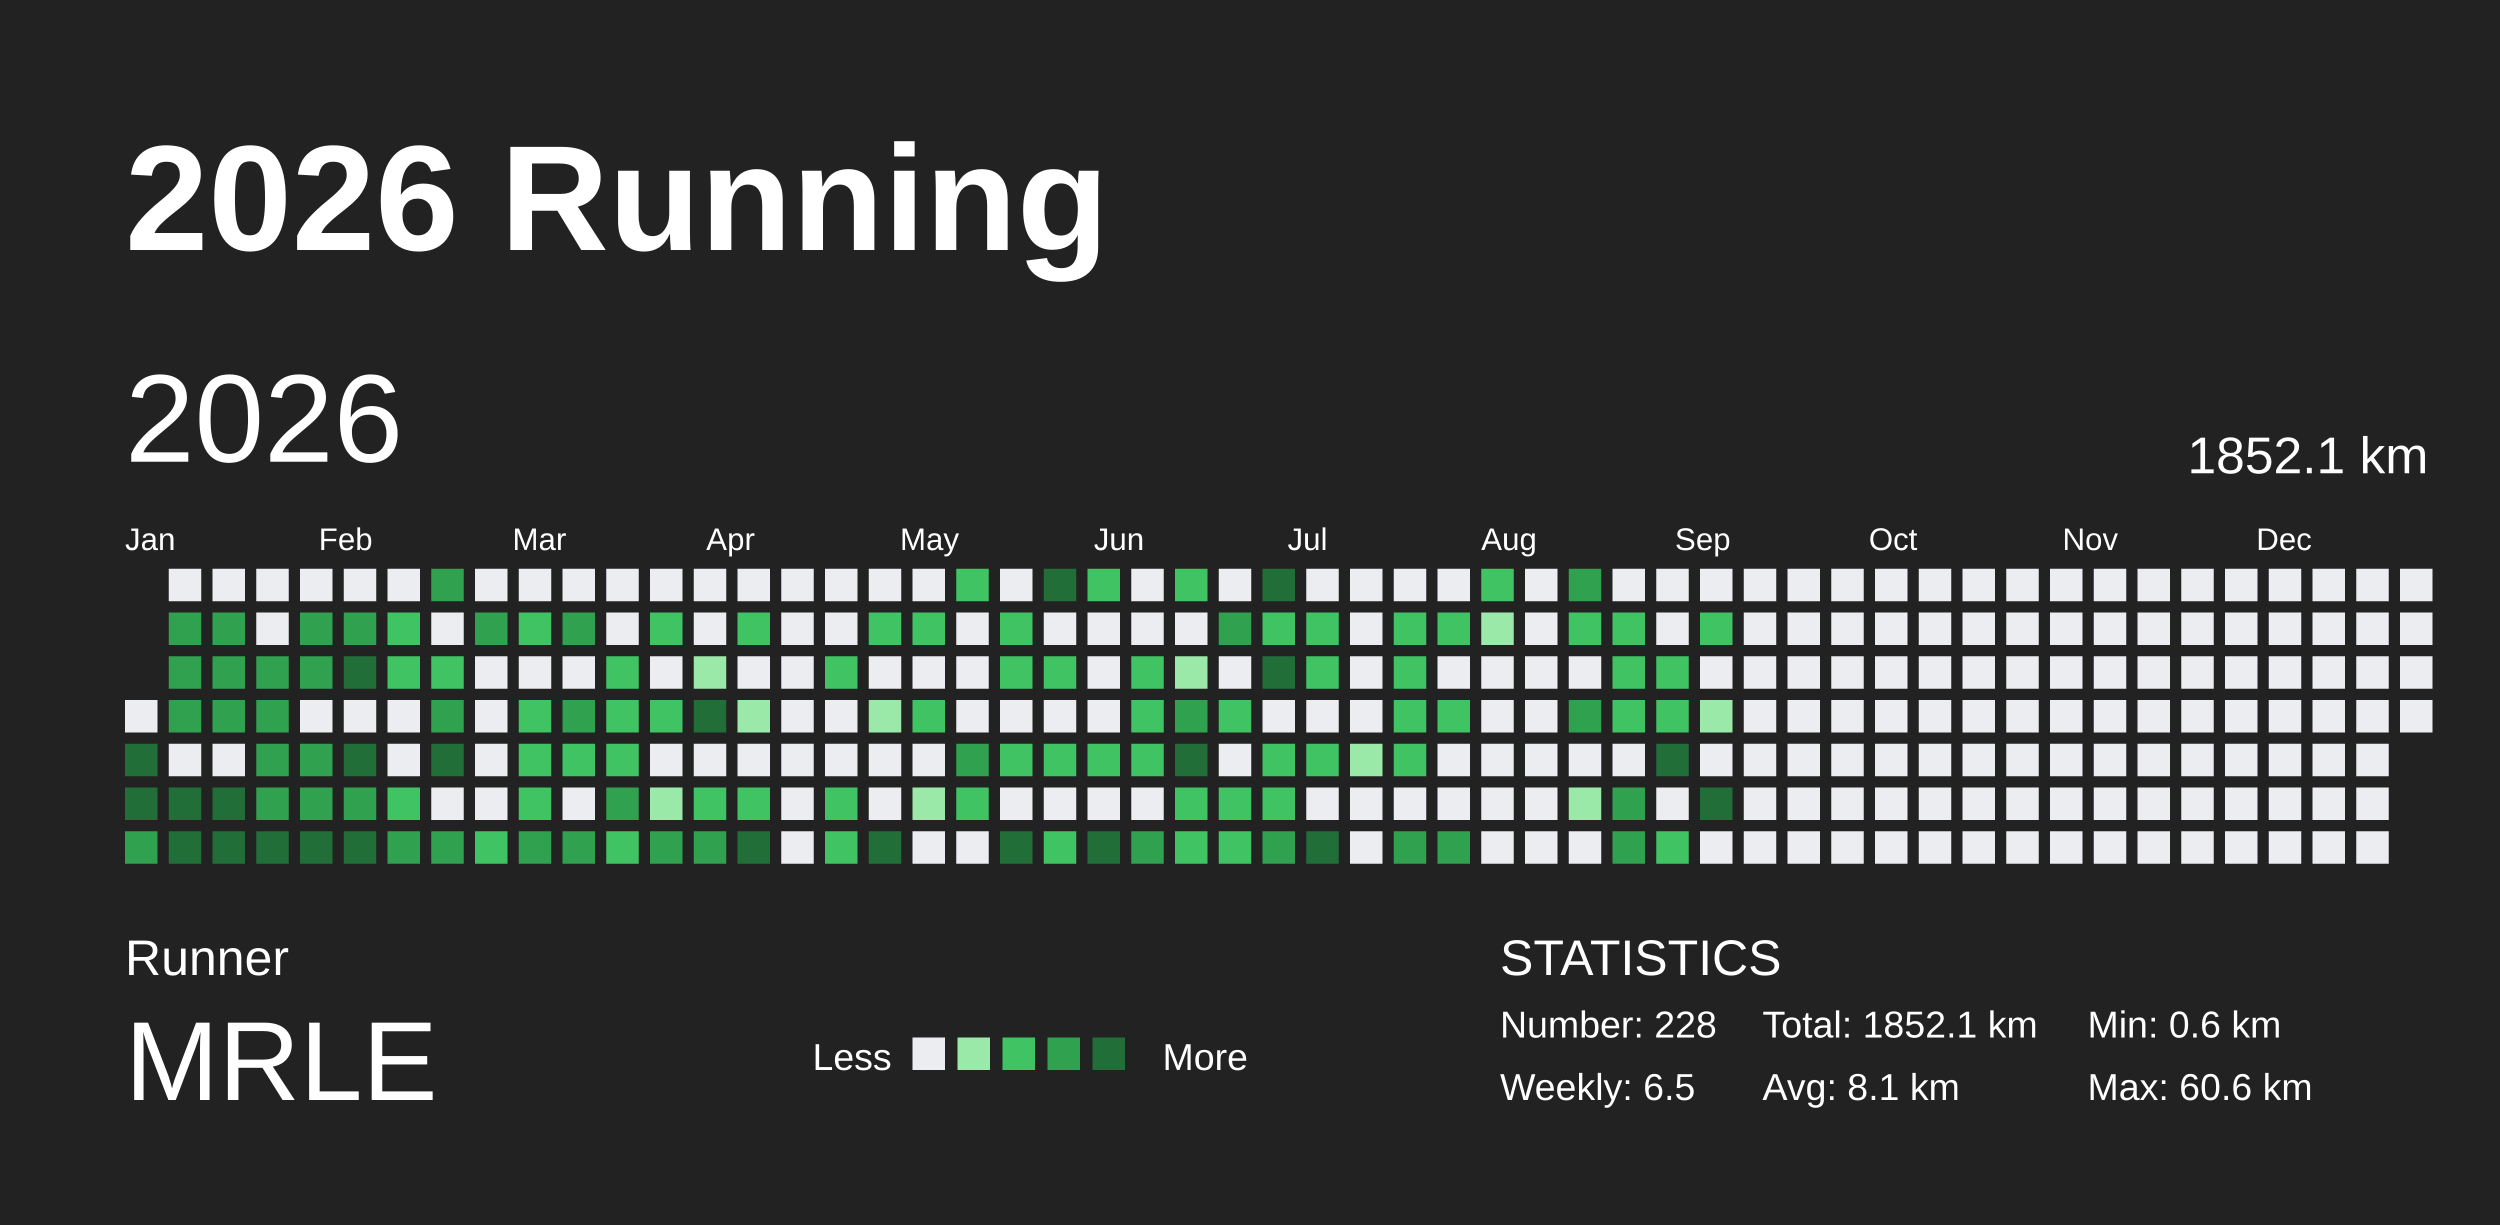
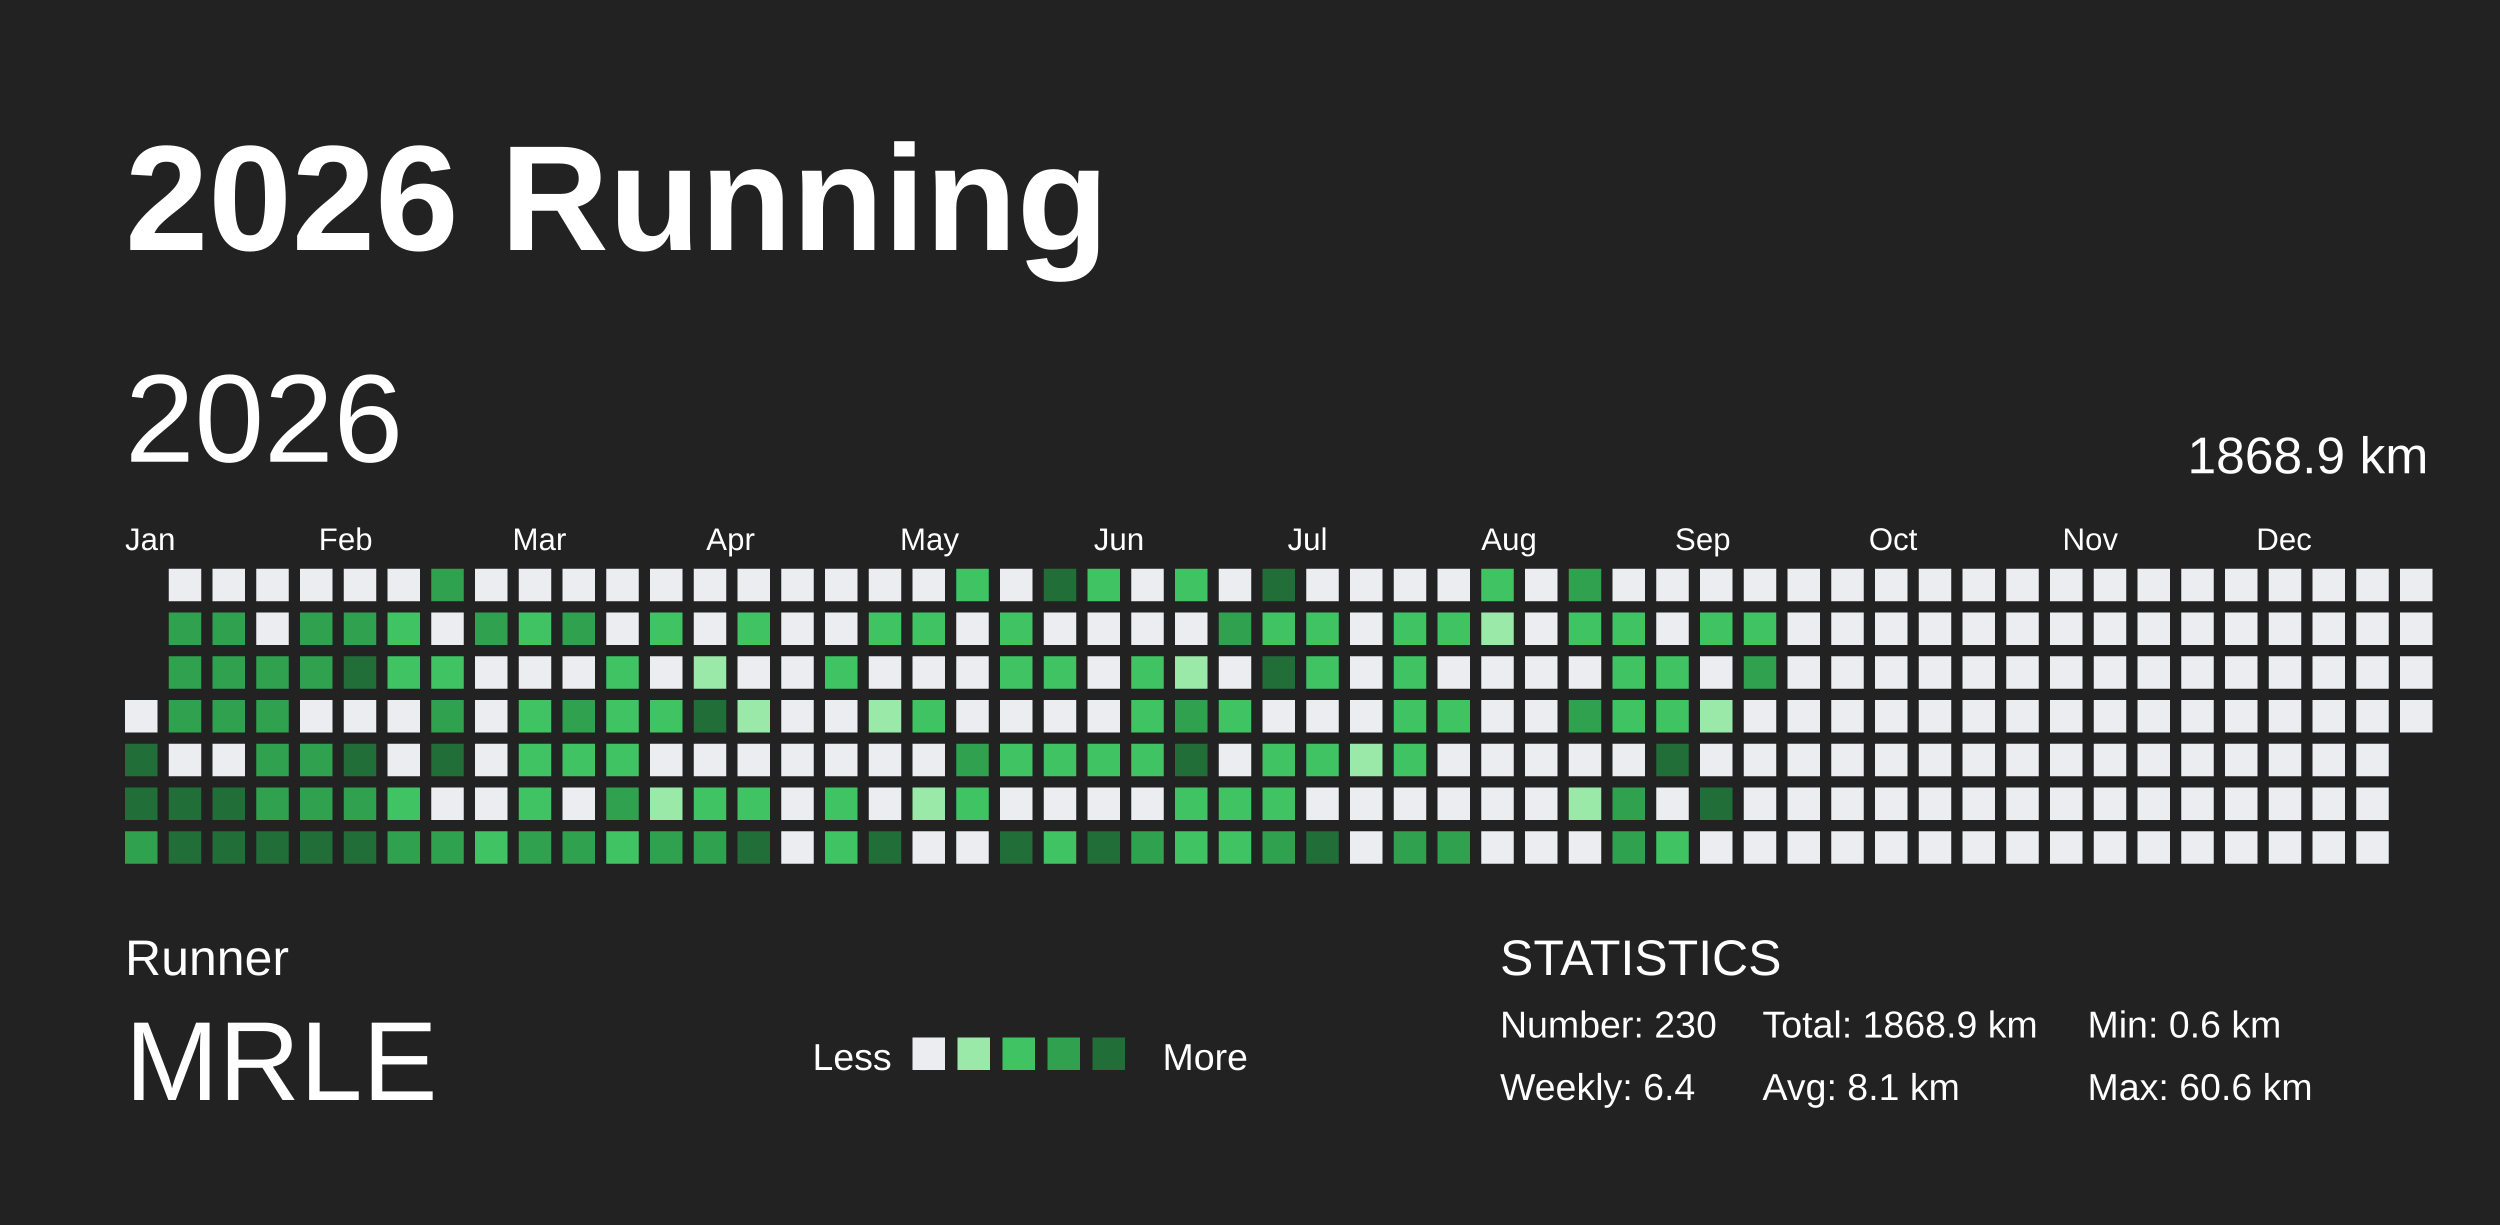
<svg xmlns="http://www.w3.org/2000/svg" baseProfile="full" height="98mm" version="1.1" viewBox="0,0,200,98" width="200mm">
  <defs />
  <rect fill="#222222" height="98" width="200" x="0" y="0" />
  <text fill="#FFFFFF" style="font-size:12px; font-family:Arial; font-weight:bold;" x="10" y="20">2026 Running</text>
  <text fill="#FFFFFF" style="font-size:4px; font-family:Arial" x="10" y="78">Runner</text>
  <text fill="#FFFFFF" style="font-size:9px; font-family:Arial" x="10" y="88">MRLE</text>
  <text fill="#FFFFFF" style="font-size:3px; font-family:Arial" x="65" y="85.6">Less</text>
  <rect fill="#ebedf0" height="2.6" width="2.6" x="73" y="83" />
  <rect fill="#9be9a8" height="2.6" width="2.6" x="76.6" y="83" />
  <rect fill="#40c463" height="2.6" width="2.6" x="80.2" y="83" />
  <rect fill="#30a14e" height="2.6" width="2.6" x="83.8" y="83" />
  <rect fill="#216e39" height="2.6" width="2.6" x="87.4" y="83" />
  <text fill="#FFFFFF" style="font-size:3px; font-family:Arial" x="93" y="85.6">More</text>
  <text fill="#FFFFFF" style="font-size:4px; font-family:Arial" x="120" y="78">STATISTICS</text>
-   <text fill="#FFFFFF" style="font-size:3px; font-family:Arial" x="120" y="83">Number: 228</text>
-   <text fill="#FFFFFF" style="font-size:3px; font-family:Arial" x="120" y="88">Weekly: 6.5</text>
-   <text fill="#FFFFFF" style="font-size:3px; font-family:Arial" x="141" y="83">Total: 1852.1 km</text>
+   <text fill="#FFFFFF" style="font-size:3px; font-family:Arial" x="120" y="83">Number: 230</text>
+   <text fill="#FFFFFF" style="font-size:3px; font-family:Arial" x="120" y="88">Weekly: 6.4</text>
+   <text fill="#FFFFFF" style="font-size:3px; font-family:Arial" x="141" y="83">Total: 1868.9 km</text>
  <text fill="#FFFFFF" style="font-size:3px; font-family:Arial" x="141" y="88">Avg: 8.1 km</text>
  <text fill="#FFFFFF" style="font-size:3px; font-family:Arial" x="167" y="83">Min: 0.6 km</text>
  <text fill="#FFFFFF" style="font-size:3px; font-family:Arial" x="167" y="88">Max: 60.6 km</text>
  <text dominant-baseline="hanging" fill="#FFFFFF" style="font-size:10.0px; font-family:Arial;" x="10" y="30">2026</text>
-   <text dominant-baseline="hanging" fill="#FFFFFF" style="font-size:4.125px; font-family:Arial;" x="175" y="35">1852.1 km</text>
+   <text dominant-baseline="hanging" fill="#FFFFFF" style="font-size:4.125px; font-family:Arial;" x="175" y="35">1868.9 km</text>
  <text fill="#FFFFFF" style="font-size:2.5px; font-family:Arial" x="10.0" y="44">Jan</text>
  <text fill="#FFFFFF" style="font-size:2.5px; font-family:Arial" x="25.5" y="44">Feb</text>
  <text fill="#FFFFFF" style="font-size:2.5px; font-family:Arial" x="41.0" y="44">Mar</text>
  <text fill="#FFFFFF" style="font-size:2.5px; font-family:Arial" x="56.5" y="44">Apr</text>
  <text fill="#FFFFFF" style="font-size:2.5px; font-family:Arial" x="72.0" y="44">May</text>
  <text fill="#FFFFFF" style="font-size:2.5px; font-family:Arial" x="87.5" y="44">Jun</text>
  <text fill="#FFFFFF" style="font-size:2.5px; font-family:Arial" x="103.0" y="44">Jul</text>
  <text fill="#FFFFFF" style="font-size:2.5px; font-family:Arial" x="118.5" y="44">Aug</text>
  <text fill="#FFFFFF" style="font-size:2.5px; font-family:Arial" x="134.0" y="44">Sep</text>
  <text fill="#FFFFFF" style="font-size:2.5px; font-family:Arial" x="149.5" y="44">Oct</text>
  <text fill="#FFFFFF" style="font-size:2.5px; font-family:Arial" x="165.0" y="44">Nov</text>
  <text fill="#FFFFFF" style="font-size:2.5px; font-family:Arial" x="180.5" y="44">Dec</text>
  <rect fill="#ebedf0" height="2.6" width="2.6" x="10.0" y="56.0" />
  <rect fill="#216e39" height="2.6" width="2.6" x="10.0" y="59.5" />
  <rect fill="#216e39" height="2.6" width="2.6" x="10.0" y="63.0" />
  <rect fill="#30a14e" height="2.6" width="2.6" x="10.0" y="66.5" />
  <rect fill="#ebedf0" height="2.6" width="2.6" x="13.5" y="45.5" />
  <rect fill="#30a14e" height="2.6" width="2.6" x="13.5" y="49.0" />
  <rect fill="#30a14e" height="2.6" width="2.6" x="13.5" y="52.5" />
  <rect fill="#30a14e" height="2.6" width="2.6" x="13.5" y="56.0" />
  <rect fill="#ebedf0" height="2.6" width="2.6" x="13.5" y="59.5" />
  <rect fill="#216e39" height="2.6" width="2.6" x="13.5" y="63.0" />
  <rect fill="#216e39" height="2.6" width="2.6" x="13.5" y="66.5" />
  <rect fill="#ebedf0" height="2.6" width="2.6" x="17.0" y="45.5" />
  <rect fill="#30a14e" height="2.6" width="2.6" x="17.0" y="49.0" />
  <rect fill="#30a14e" height="2.6" width="2.6" x="17.0" y="52.5" />
  <rect fill="#30a14e" height="2.6" width="2.6" x="17.0" y="56.0" />
  <rect fill="#ebedf0" height="2.6" width="2.6" x="17.0" y="59.5" />
  <rect fill="#216e39" height="2.6" width="2.6" x="17.0" y="63.0" />
  <rect fill="#216e39" height="2.6" width="2.6" x="17.0" y="66.5" />
  <rect fill="#ebedf0" height="2.6" width="2.6" x="20.5" y="45.5" />
  <rect fill="#ebedf0" height="2.6" width="2.6" x="20.5" y="49.0" />
  <rect fill="#30a14e" height="2.6" width="2.6" x="20.5" y="52.5" />
  <rect fill="#30a14e" height="2.6" width="2.6" x="20.5" y="56.0" />
  <rect fill="#30a14e" height="2.6" width="2.6" x="20.5" y="59.5" />
  <rect fill="#30a14e" height="2.6" width="2.6" x="20.5" y="63.0" />
  <rect fill="#216e39" height="2.6" width="2.6" x="20.5" y="66.5" />
  <rect fill="#ebedf0" height="2.6" width="2.6" x="24.0" y="45.5" />
  <rect fill="#30a14e" height="2.6" width="2.6" x="24.0" y="49.0" />
  <rect fill="#30a14e" height="2.6" width="2.6" x="24.0" y="52.5" />
  <rect fill="#ebedf0" height="2.6" width="2.6" x="24.0" y="56.0" />
  <rect fill="#30a14e" height="2.6" width="2.6" x="24.0" y="59.5" />
  <rect fill="#30a14e" height="2.6" width="2.6" x="24.0" y="63.0" />
  <rect fill="#216e39" height="2.6" width="2.6" x="24.0" y="66.5" />
  <rect fill="#ebedf0" height="2.6" width="2.6" x="27.5" y="45.5" />
  <rect fill="#30a14e" height="2.6" width="2.6" x="27.5" y="49.0" />
  <rect fill="#216e39" height="2.6" width="2.6" x="27.5" y="52.5" />
  <rect fill="#ebedf0" height="2.6" width="2.6" x="27.5" y="56.0" />
  <rect fill="#216e39" height="2.6" width="2.6" x="27.5" y="59.5" />
  <rect fill="#30a14e" height="2.6" width="2.6" x="27.5" y="63.0" />
  <rect fill="#216e39" height="2.6" width="2.6" x="27.5" y="66.5" />
  <rect fill="#ebedf0" height="2.6" width="2.6" x="31.0" y="45.5" />
  <rect fill="#40c463" height="2.6" width="2.6" x="31.0" y="49.0" />
  <rect fill="#40c463" height="2.6" width="2.6" x="31.0" y="52.5" />
  <rect fill="#ebedf0" height="2.6" width="2.6" x="31.0" y="56.0" />
  <rect fill="#ebedf0" height="2.6" width="2.6" x="31.0" y="59.5" />
  <rect fill="#40c463" height="2.6" width="2.6" x="31.0" y="63.0" />
  <rect fill="#30a14e" height="2.6" width="2.6" x="31.0" y="66.5" />
  <rect fill="#30a14e" height="2.6" width="2.6" x="34.5" y="45.5" />
  <rect fill="#ebedf0" height="2.6" width="2.6" x="34.5" y="49.0" />
  <rect fill="#40c463" height="2.6" width="2.6" x="34.5" y="52.5" />
  <rect fill="#30a14e" height="2.6" width="2.6" x="34.5" y="56.0" />
  <rect fill="#216e39" height="2.6" width="2.6" x="34.5" y="59.5" />
  <rect fill="#ebedf0" height="2.6" width="2.6" x="34.5" y="63.0" />
  <rect fill="#30a14e" height="2.6" width="2.6" x="34.5" y="66.5" />
  <rect fill="#ebedf0" height="2.6" width="2.6" x="38.0" y="45.5" />
  <rect fill="#30a14e" height="2.6" width="2.6" x="38.0" y="49.0" />
  <rect fill="#ebedf0" height="2.6" width="2.6" x="38.0" y="52.5" />
  <rect fill="#ebedf0" height="2.6" width="2.6" x="38.0" y="56.0" />
  <rect fill="#ebedf0" height="2.6" width="2.6" x="38.0" y="59.5" />
  <rect fill="#ebedf0" height="2.6" width="2.6" x="38.0" y="63.0" />
  <rect fill="#40c463" height="2.6" width="2.6" x="38.0" y="66.5" />
  <rect fill="#ebedf0" height="2.6" width="2.6" x="41.5" y="45.5" />
  <rect fill="#40c463" height="2.6" width="2.6" x="41.5" y="49.0" />
  <rect fill="#ebedf0" height="2.6" width="2.6" x="41.5" y="52.5" />
  <rect fill="#40c463" height="2.6" width="2.6" x="41.5" y="56.0" />
  <rect fill="#40c463" height="2.6" width="2.6" x="41.5" y="59.5" />
  <rect fill="#40c463" height="2.6" width="2.6" x="41.5" y="63.0" />
  <rect fill="#30a14e" height="2.6" width="2.6" x="41.5" y="66.5" />
  <rect fill="#ebedf0" height="2.6" width="2.6" x="45.0" y="45.5" />
  <rect fill="#30a14e" height="2.6" width="2.6" x="45.0" y="49.0" />
  <rect fill="#ebedf0" height="2.6" width="2.6" x="45.0" y="52.5" />
  <rect fill="#30a14e" height="2.6" width="2.6" x="45.0" y="56.0" />
  <rect fill="#40c463" height="2.6" width="2.6" x="45.0" y="59.5" />
  <rect fill="#ebedf0" height="2.6" width="2.6" x="45.0" y="63.0" />
  <rect fill="#30a14e" height="2.6" width="2.6" x="45.0" y="66.5" />
  <rect fill="#ebedf0" height="2.6" width="2.6" x="48.5" y="45.5" />
  <rect fill="#ebedf0" height="2.6" width="2.6" x="48.5" y="49.0" />
  <rect fill="#40c463" height="2.6" width="2.6" x="48.5" y="52.5" />
  <rect fill="#40c463" height="2.6" width="2.6" x="48.5" y="56.0" />
  <rect fill="#40c463" height="2.6" width="2.6" x="48.5" y="59.5" />
  <rect fill="#30a14e" height="2.6" width="2.6" x="48.5" y="63.0" />
  <rect fill="#40c463" height="2.6" width="2.6" x="48.5" y="66.5" />
  <rect fill="#ebedf0" height="2.6" width="2.6" x="52.0" y="45.5" />
  <rect fill="#40c463" height="2.6" width="2.6" x="52.0" y="49.0" />
  <rect fill="#ebedf0" height="2.6" width="2.6" x="52.0" y="52.5" />
  <rect fill="#40c463" height="2.6" width="2.6" x="52.0" y="56.0" />
  <rect fill="#ebedf0" height="2.6" width="2.6" x="52.0" y="59.5" />
  <rect fill="#9be9a8" height="2.6" width="2.6" x="52.0" y="63.0" />
  <rect fill="#30a14e" height="2.6" width="2.6" x="52.0" y="66.5" />
  <rect fill="#ebedf0" height="2.6" width="2.6" x="55.5" y="45.5" />
  <rect fill="#ebedf0" height="2.6" width="2.6" x="55.5" y="49.0" />
  <rect fill="#9be9a8" height="2.6" width="2.6" x="55.5" y="52.5" />
  <rect fill="#216e39" height="2.6" width="2.6" x="55.5" y="56.0" />
  <rect fill="#ebedf0" height="2.6" width="2.6" x="55.5" y="59.5" />
  <rect fill="#40c463" height="2.6" width="2.6" x="55.5" y="63.0" />
  <rect fill="#30a14e" height="2.6" width="2.6" x="55.5" y="66.5" />
  <rect fill="#ebedf0" height="2.6" width="2.6" x="59.0" y="45.5" />
  <rect fill="#40c463" height="2.6" width="2.6" x="59.0" y="49.0" />
  <rect fill="#ebedf0" height="2.6" width="2.6" x="59.0" y="52.5" />
  <rect fill="#9be9a8" height="2.6" width="2.6" x="59.0" y="56.0" />
  <rect fill="#ebedf0" height="2.6" width="2.6" x="59.0" y="59.5" />
  <rect fill="#40c463" height="2.6" width="2.6" x="59.0" y="63.0" />
  <rect fill="#216e39" height="2.6" width="2.6" x="59.0" y="66.5" />
  <rect fill="#ebedf0" height="2.6" width="2.6" x="62.5" y="45.5" />
  <rect fill="#ebedf0" height="2.6" width="2.6" x="62.5" y="49.0" />
  <rect fill="#ebedf0" height="2.6" width="2.6" x="62.5" y="52.5" />
  <rect fill="#ebedf0" height="2.6" width="2.6" x="62.5" y="56.0" />
  <rect fill="#ebedf0" height="2.6" width="2.6" x="62.5" y="59.5" />
  <rect fill="#ebedf0" height="2.6" width="2.6" x="62.5" y="63.0" />
  <rect fill="#ebedf0" height="2.6" width="2.6" x="62.5" y="66.5" />
  <rect fill="#ebedf0" height="2.6" width="2.6" x="66.0" y="45.5" />
  <rect fill="#ebedf0" height="2.6" width="2.6" x="66.0" y="49.0" />
  <rect fill="#40c463" height="2.6" width="2.6" x="66.0" y="52.5" />
  <rect fill="#ebedf0" height="2.6" width="2.6" x="66.0" y="56.0" />
  <rect fill="#ebedf0" height="2.6" width="2.6" x="66.0" y="59.5" />
  <rect fill="#40c463" height="2.6" width="2.6" x="66.0" y="63.0" />
  <rect fill="#40c463" height="2.6" width="2.6" x="66.0" y="66.5" />
  <rect fill="#ebedf0" height="2.6" width="2.6" x="69.5" y="45.5" />
  <rect fill="#40c463" height="2.6" width="2.6" x="69.5" y="49.0" />
  <rect fill="#ebedf0" height="2.6" width="2.6" x="69.5" y="52.5" />
  <rect fill="#9be9a8" height="2.6" width="2.6" x="69.5" y="56.0" />
  <rect fill="#ebedf0" height="2.6" width="2.6" x="69.5" y="59.5" />
  <rect fill="#ebedf0" height="2.6" width="2.6" x="69.5" y="63.0" />
  <rect fill="#216e39" height="2.6" width="2.6" x="69.5" y="66.5" />
  <rect fill="#ebedf0" height="2.6" width="2.6" x="73.0" y="45.5" />
  <rect fill="#40c463" height="2.6" width="2.6" x="73.0" y="49.0" />
  <rect fill="#ebedf0" height="2.6" width="2.6" x="73.0" y="52.5" />
  <rect fill="#40c463" height="2.6" width="2.6" x="73.0" y="56.0" />
  <rect fill="#ebedf0" height="2.6" width="2.6" x="73.0" y="59.5" />
  <rect fill="#9be9a8" height="2.6" width="2.6" x="73.0" y="63.0" />
  <rect fill="#ebedf0" height="2.6" width="2.6" x="73.0" y="66.5" />
  <rect fill="#40c463" height="2.6" width="2.6" x="76.5" y="45.5" />
  <rect fill="#ebedf0" height="2.6" width="2.6" x="76.5" y="49.0" />
  <rect fill="#ebedf0" height="2.6" width="2.6" x="76.5" y="52.5" />
  <rect fill="#ebedf0" height="2.6" width="2.6" x="76.5" y="56.0" />
  <rect fill="#30a14e" height="2.6" width="2.6" x="76.5" y="59.5" />
  <rect fill="#40c463" height="2.6" width="2.6" x="76.5" y="63.0" />
  <rect fill="#ebedf0" height="2.6" width="2.6" x="76.5" y="66.5" />
  <rect fill="#ebedf0" height="2.6" width="2.6" x="80.0" y="45.5" />
  <rect fill="#40c463" height="2.6" width="2.6" x="80.0" y="49.0" />
  <rect fill="#40c463" height="2.6" width="2.6" x="80.0" y="52.5" />
  <rect fill="#ebedf0" height="2.6" width="2.6" x="80.0" y="56.0" />
  <rect fill="#40c463" height="2.6" width="2.6" x="80.0" y="59.5" />
  <rect fill="#ebedf0" height="2.6" width="2.6" x="80.0" y="63.0" />
  <rect fill="#216e39" height="2.6" width="2.6" x="80.0" y="66.5" />
  <rect fill="#216e39" height="2.6" width="2.6" x="83.5" y="45.5" />
  <rect fill="#ebedf0" height="2.6" width="2.6" x="83.5" y="49.0" />
  <rect fill="#40c463" height="2.6" width="2.6" x="83.5" y="52.5" />
  <rect fill="#ebedf0" height="2.6" width="2.6" x="83.5" y="56.0" />
  <rect fill="#40c463" height="2.6" width="2.6" x="83.5" y="59.5" />
  <rect fill="#ebedf0" height="2.6" width="2.6" x="83.5" y="63.0" />
  <rect fill="#40c463" height="2.6" width="2.6" x="83.5" y="66.5" />
  <rect fill="#40c463" height="2.6" width="2.6" x="87.0" y="45.5" />
  <rect fill="#ebedf0" height="2.6" width="2.6" x="87.0" y="49.0" />
  <rect fill="#ebedf0" height="2.6" width="2.6" x="87.0" y="52.5" />
  <rect fill="#ebedf0" height="2.6" width="2.6" x="87.0" y="56.0" />
  <rect fill="#40c463" height="2.6" width="2.6" x="87.0" y="59.5" />
  <rect fill="#ebedf0" height="2.6" width="2.6" x="87.0" y="63.0" />
  <rect fill="#216e39" height="2.6" width="2.6" x="87.0" y="66.5" />
  <rect fill="#ebedf0" height="2.6" width="2.6" x="90.5" y="45.5" />
  <rect fill="#ebedf0" height="2.6" width="2.6" x="90.5" y="49.0" />
  <rect fill="#40c463" height="2.6" width="2.6" x="90.5" y="52.5" />
  <rect fill="#40c463" height="2.6" width="2.6" x="90.5" y="56.0" />
  <rect fill="#40c463" height="2.6" width="2.6" x="90.5" y="59.5" />
  <rect fill="#ebedf0" height="2.6" width="2.6" x="90.5" y="63.0" />
  <rect fill="#30a14e" height="2.6" width="2.6" x="90.5" y="66.5" />
  <rect fill="#40c463" height="2.6" width="2.6" x="94.0" y="45.5" />
  <rect fill="#ebedf0" height="2.6" width="2.6" x="94.0" y="49.0" />
  <rect fill="#9be9a8" height="2.6" width="2.6" x="94.0" y="52.5" />
  <rect fill="#30a14e" height="2.6" width="2.6" x="94.0" y="56.0" />
  <rect fill="#216e39" height="2.6" width="2.6" x="94.0" y="59.5" />
  <rect fill="#40c463" height="2.6" width="2.6" x="94.0" y="63.0" />
  <rect fill="#40c463" height="2.6" width="2.6" x="94.0" y="66.5" />
  <rect fill="#ebedf0" height="2.6" width="2.6" x="97.5" y="45.5" />
  <rect fill="#30a14e" height="2.6" width="2.6" x="97.5" y="49.0" />
  <rect fill="#ebedf0" height="2.6" width="2.6" x="97.5" y="52.5" />
  <rect fill="#40c463" height="2.6" width="2.6" x="97.5" y="56.0" />
  <rect fill="#ebedf0" height="2.6" width="2.6" x="97.5" y="59.5" />
  <rect fill="#40c463" height="2.6" width="2.6" x="97.5" y="63.0" />
  <rect fill="#40c463" height="2.6" width="2.6" x="97.5" y="66.5" />
  <rect fill="#216e39" height="2.6" width="2.6" x="101.0" y="45.5" />
  <rect fill="#40c463" height="2.6" width="2.6" x="101.0" y="49.0" />
  <rect fill="#216e39" height="2.6" width="2.6" x="101.0" y="52.5" />
  <rect fill="#ebedf0" height="2.6" width="2.6" x="101.0" y="56.0" />
  <rect fill="#40c463" height="2.6" width="2.6" x="101.0" y="59.5" />
  <rect fill="#40c463" height="2.6" width="2.6" x="101.0" y="63.0" />
  <rect fill="#30a14e" height="2.6" width="2.6" x="101.0" y="66.5" />
  <rect fill="#ebedf0" height="2.6" width="2.6" x="104.5" y="45.5" />
  <rect fill="#40c463" height="2.6" width="2.6" x="104.5" y="49.0" />
  <rect fill="#40c463" height="2.6" width="2.6" x="104.5" y="52.5" />
  <rect fill="#ebedf0" height="2.6" width="2.6" x="104.5" y="56.0" />
  <rect fill="#40c463" height="2.6" width="2.6" x="104.5" y="59.5" />
  <rect fill="#ebedf0" height="2.6" width="2.6" x="104.5" y="63.0" />
  <rect fill="#216e39" height="2.6" width="2.6" x="104.5" y="66.5" />
  <rect fill="#ebedf0" height="2.6" width="2.6" x="108.0" y="45.5" />
  <rect fill="#ebedf0" height="2.6" width="2.6" x="108.0" y="49.0" />
  <rect fill="#ebedf0" height="2.6" width="2.6" x="108.0" y="52.5" />
  <rect fill="#ebedf0" height="2.6" width="2.6" x="108.0" y="56.0" />
  <rect fill="#9be9a8" height="2.6" width="2.6" x="108.0" y="59.5" />
  <rect fill="#ebedf0" height="2.6" width="2.6" x="108.0" y="63.0" />
  <rect fill="#ebedf0" height="2.6" width="2.6" x="108.0" y="66.5" />
  <rect fill="#ebedf0" height="2.6" width="2.6" x="111.5" y="45.5" />
  <rect fill="#40c463" height="2.6" width="2.6" x="111.5" y="49.0" />
  <rect fill="#40c463" height="2.6" width="2.6" x="111.5" y="52.5" />
  <rect fill="#40c463" height="2.6" width="2.6" x="111.5" y="56.0" />
  <rect fill="#40c463" height="2.6" width="2.6" x="111.5" y="59.5" />
  <rect fill="#ebedf0" height="2.6" width="2.6" x="111.5" y="63.0" />
  <rect fill="#30a14e" height="2.6" width="2.6" x="111.5" y="66.5" />
  <rect fill="#ebedf0" height="2.6" width="2.6" x="115.0" y="45.5" />
  <rect fill="#40c463" height="2.6" width="2.6" x="115.0" y="49.0" />
  <rect fill="#ebedf0" height="2.6" width="2.6" x="115.0" y="52.5" />
  <rect fill="#40c463" height="2.6" width="2.6" x="115.0" y="56.0" />
  <rect fill="#ebedf0" height="2.6" width="2.6" x="115.0" y="59.5" />
  <rect fill="#ebedf0" height="2.6" width="2.6" x="115.0" y="63.0" />
  <rect fill="#30a14e" height="2.6" width="2.6" x="115.0" y="66.5" />
  <rect fill="#40c463" height="2.6" width="2.6" x="118.5" y="45.5" />
  <rect fill="#9be9a8" height="2.6" width="2.6" x="118.5" y="49.0" />
  <rect fill="#ebedf0" height="2.6" width="2.6" x="118.5" y="52.5" />
  <rect fill="#ebedf0" height="2.6" width="2.6" x="118.5" y="56.0" />
  <rect fill="#ebedf0" height="2.6" width="2.6" x="118.5" y="59.5" />
  <rect fill="#ebedf0" height="2.6" width="2.6" x="118.5" y="63.0" />
  <rect fill="#ebedf0" height="2.6" width="2.6" x="118.5" y="66.5" />
  <rect fill="#ebedf0" height="2.6" width="2.6" x="122.0" y="45.5" />
  <rect fill="#ebedf0" height="2.6" width="2.6" x="122.0" y="49.0" />
  <rect fill="#ebedf0" height="2.6" width="2.6" x="122.0" y="52.5" />
  <rect fill="#ebedf0" height="2.6" width="2.6" x="122.0" y="56.0" />
  <rect fill="#ebedf0" height="2.6" width="2.6" x="122.0" y="59.5" />
  <rect fill="#ebedf0" height="2.6" width="2.6" x="122.0" y="63.0" />
  <rect fill="#ebedf0" height="2.6" width="2.6" x="122.0" y="66.5" />
  <rect fill="#30a14e" height="2.6" width="2.6" x="125.5" y="45.5" />
  <rect fill="#40c463" height="2.6" width="2.6" x="125.5" y="49.0" />
  <rect fill="#ebedf0" height="2.6" width="2.6" x="125.5" y="52.5" />
  <rect fill="#30a14e" height="2.6" width="2.6" x="125.5" y="56.0" />
  <rect fill="#ebedf0" height="2.6" width="2.6" x="125.5" y="59.5" />
  <rect fill="#9be9a8" height="2.6" width="2.6" x="125.5" y="63.0" />
  <rect fill="#ebedf0" height="2.6" width="2.6" x="125.5" y="66.5" />
  <rect fill="#ebedf0" height="2.6" width="2.6" x="129.0" y="45.5" />
  <rect fill="#40c463" height="2.6" width="2.6" x="129.0" y="49.0" />
  <rect fill="#40c463" height="2.6" width="2.6" x="129.0" y="52.5" />
  <rect fill="#40c463" height="2.6" width="2.6" x="129.0" y="56.0" />
  <rect fill="#ebedf0" height="2.6" width="2.6" x="129.0" y="59.5" />
  <rect fill="#30a14e" height="2.6" width="2.6" x="129.0" y="63.0" />
  <rect fill="#30a14e" height="2.6" width="2.6" x="129.0" y="66.5" />
  <rect fill="#ebedf0" height="2.6" width="2.6" x="132.5" y="45.5" />
  <rect fill="#ebedf0" height="2.6" width="2.6" x="132.5" y="49.0" />
  <rect fill="#40c463" height="2.6" width="2.6" x="132.5" y="52.5" />
  <rect fill="#40c463" height="2.6" width="2.6" x="132.5" y="56.0" />
  <rect fill="#216e39" height="2.6" width="2.6" x="132.5" y="59.5" />
  <rect fill="#ebedf0" height="2.6" width="2.6" x="132.5" y="63.0" />
  <rect fill="#40c463" height="2.6" width="2.6" x="132.5" y="66.5" />
  <rect fill="#ebedf0" height="2.6" width="2.6" x="136.0" y="45.5" />
  <rect fill="#40c463" height="2.6" width="2.6" x="136.0" y="49.0" />
  <rect fill="#ebedf0" height="2.6" width="2.6" x="136.0" y="52.5" />
  <rect fill="#9be9a8" height="2.6" width="2.6" x="136.0" y="56.0" />
  <rect fill="#ebedf0" height="2.6" width="2.6" x="136.0" y="59.5" />
  <rect fill="#216e39" height="2.6" width="2.6" x="136.0" y="63.0" />
  <rect fill="#ebedf0" height="2.6" width="2.6" x="136.0" y="66.5" />
  <rect fill="#ebedf0" height="2.6" width="2.6" x="139.5" y="45.5" />
-   <rect fill="#ebedf0" height="2.6" width="2.6" x="139.5" y="49.0" />
-   <rect fill="#ebedf0" height="2.6" width="2.6" x="139.5" y="52.5" />
+   <rect fill="#40c463" height="2.6" width="2.6" x="139.5" y="49.0" />
+   <rect fill="#30a14e" height="2.6" width="2.6" x="139.5" y="52.5" />
  <rect fill="#ebedf0" height="2.6" width="2.6" x="139.5" y="56.0" />
  <rect fill="#ebedf0" height="2.6" width="2.6" x="139.5" y="59.5" />
  <rect fill="#ebedf0" height="2.6" width="2.6" x="139.5" y="63.0" />
  <rect fill="#ebedf0" height="2.6" width="2.6" x="139.5" y="66.5" />
  <rect fill="#ebedf0" height="2.6" width="2.6" x="143.0" y="45.5" />
  <rect fill="#ebedf0" height="2.6" width="2.6" x="143.0" y="49.0" />
  <rect fill="#ebedf0" height="2.6" width="2.6" x="143.0" y="52.5" />
  <rect fill="#ebedf0" height="2.6" width="2.6" x="143.0" y="56.0" />
  <rect fill="#ebedf0" height="2.6" width="2.6" x="143.0" y="59.5" />
  <rect fill="#ebedf0" height="2.6" width="2.6" x="143.0" y="63.0" />
  <rect fill="#ebedf0" height="2.6" width="2.6" x="143.0" y="66.5" />
  <rect fill="#ebedf0" height="2.6" width="2.6" x="146.5" y="45.5" />
  <rect fill="#ebedf0" height="2.6" width="2.6" x="146.5" y="49.0" />
  <rect fill="#ebedf0" height="2.6" width="2.6" x="146.5" y="52.5" />
  <rect fill="#ebedf0" height="2.6" width="2.6" x="146.5" y="56.0" />
  <rect fill="#ebedf0" height="2.6" width="2.6" x="146.5" y="59.5" />
  <rect fill="#ebedf0" height="2.6" width="2.6" x="146.5" y="63.0" />
  <rect fill="#ebedf0" height="2.6" width="2.6" x="146.5" y="66.5" />
  <rect fill="#ebedf0" height="2.6" width="2.6" x="150.0" y="45.5" />
  <rect fill="#ebedf0" height="2.6" width="2.6" x="150.0" y="49.0" />
  <rect fill="#ebedf0" height="2.6" width="2.6" x="150.0" y="52.5" />
  <rect fill="#ebedf0" height="2.6" width="2.6" x="150.0" y="56.0" />
  <rect fill="#ebedf0" height="2.6" width="2.6" x="150.0" y="59.5" />
  <rect fill="#ebedf0" height="2.6" width="2.6" x="150.0" y="63.0" />
  <rect fill="#ebedf0" height="2.6" width="2.6" x="150.0" y="66.5" />
  <rect fill="#ebedf0" height="2.6" width="2.6" x="153.5" y="45.5" />
  <rect fill="#ebedf0" height="2.6" width="2.6" x="153.5" y="49.0" />
  <rect fill="#ebedf0" height="2.6" width="2.6" x="153.5" y="52.5" />
  <rect fill="#ebedf0" height="2.6" width="2.6" x="153.5" y="56.0" />
  <rect fill="#ebedf0" height="2.6" width="2.6" x="153.5" y="59.5" />
  <rect fill="#ebedf0" height="2.6" width="2.6" x="153.5" y="63.0" />
  <rect fill="#ebedf0" height="2.6" width="2.6" x="153.5" y="66.5" />
  <rect fill="#ebedf0" height="2.6" width="2.6" x="157.0" y="45.5" />
  <rect fill="#ebedf0" height="2.6" width="2.6" x="157.0" y="49.0" />
  <rect fill="#ebedf0" height="2.6" width="2.6" x="157.0" y="52.5" />
  <rect fill="#ebedf0" height="2.6" width="2.6" x="157.0" y="56.0" />
  <rect fill="#ebedf0" height="2.6" width="2.6" x="157.0" y="59.5" />
  <rect fill="#ebedf0" height="2.6" width="2.6" x="157.0" y="63.0" />
  <rect fill="#ebedf0" height="2.6" width="2.6" x="157.0" y="66.5" />
  <rect fill="#ebedf0" height="2.6" width="2.6" x="160.5" y="45.5" />
  <rect fill="#ebedf0" height="2.6" width="2.6" x="160.5" y="49.0" />
  <rect fill="#ebedf0" height="2.6" width="2.6" x="160.5" y="52.5" />
  <rect fill="#ebedf0" height="2.6" width="2.6" x="160.5" y="56.0" />
  <rect fill="#ebedf0" height="2.6" width="2.6" x="160.5" y="59.5" />
  <rect fill="#ebedf0" height="2.6" width="2.6" x="160.5" y="63.0" />
  <rect fill="#ebedf0" height="2.6" width="2.6" x="160.5" y="66.5" />
  <rect fill="#ebedf0" height="2.6" width="2.6" x="164.0" y="45.5" />
  <rect fill="#ebedf0" height="2.6" width="2.6" x="164.0" y="49.0" />
  <rect fill="#ebedf0" height="2.6" width="2.6" x="164.0" y="52.5" />
  <rect fill="#ebedf0" height="2.6" width="2.6" x="164.0" y="56.0" />
  <rect fill="#ebedf0" height="2.6" width="2.6" x="164.0" y="59.5" />
  <rect fill="#ebedf0" height="2.6" width="2.6" x="164.0" y="63.0" />
  <rect fill="#ebedf0" height="2.6" width="2.6" x="164.0" y="66.5" />
  <rect fill="#ebedf0" height="2.6" width="2.6" x="167.5" y="45.5" />
  <rect fill="#ebedf0" height="2.6" width="2.6" x="167.5" y="49.0" />
  <rect fill="#ebedf0" height="2.6" width="2.6" x="167.5" y="52.5" />
  <rect fill="#ebedf0" height="2.6" width="2.6" x="167.5" y="56.0" />
  <rect fill="#ebedf0" height="2.6" width="2.6" x="167.5" y="59.5" />
  <rect fill="#ebedf0" height="2.6" width="2.6" x="167.5" y="63.0" />
  <rect fill="#ebedf0" height="2.6" width="2.6" x="167.5" y="66.5" />
  <rect fill="#ebedf0" height="2.6" width="2.6" x="171.0" y="45.5" />
  <rect fill="#ebedf0" height="2.6" width="2.6" x="171.0" y="49.0" />
  <rect fill="#ebedf0" height="2.6" width="2.6" x="171.0" y="52.5" />
  <rect fill="#ebedf0" height="2.6" width="2.6" x="171.0" y="56.0" />
  <rect fill="#ebedf0" height="2.6" width="2.6" x="171.0" y="59.5" />
  <rect fill="#ebedf0" height="2.6" width="2.6" x="171.0" y="63.0" />
  <rect fill="#ebedf0" height="2.6" width="2.6" x="171.0" y="66.5" />
  <rect fill="#ebedf0" height="2.6" width="2.6" x="174.5" y="45.5" />
  <rect fill="#ebedf0" height="2.6" width="2.6" x="174.5" y="49.0" />
  <rect fill="#ebedf0" height="2.6" width="2.6" x="174.5" y="52.5" />
  <rect fill="#ebedf0" height="2.6" width="2.6" x="174.5" y="56.0" />
  <rect fill="#ebedf0" height="2.6" width="2.6" x="174.5" y="59.5" />
  <rect fill="#ebedf0" height="2.6" width="2.6" x="174.5" y="63.0" />
  <rect fill="#ebedf0" height="2.6" width="2.6" x="174.5" y="66.5" />
  <rect fill="#ebedf0" height="2.6" width="2.6" x="178.0" y="45.5" />
  <rect fill="#ebedf0" height="2.6" width="2.6" x="178.0" y="49.0" />
  <rect fill="#ebedf0" height="2.6" width="2.6" x="178.0" y="52.5" />
  <rect fill="#ebedf0" height="2.6" width="2.6" x="178.0" y="56.0" />
  <rect fill="#ebedf0" height="2.6" width="2.6" x="178.0" y="59.5" />
  <rect fill="#ebedf0" height="2.6" width="2.6" x="178.0" y="63.0" />
  <rect fill="#ebedf0" height="2.6" width="2.6" x="178.0" y="66.5" />
  <rect fill="#ebedf0" height="2.6" width="2.6" x="181.5" y="45.5" />
  <rect fill="#ebedf0" height="2.6" width="2.6" x="181.5" y="49.0" />
  <rect fill="#ebedf0" height="2.6" width="2.6" x="181.5" y="52.5" />
  <rect fill="#ebedf0" height="2.6" width="2.6" x="181.5" y="56.0" />
  <rect fill="#ebedf0" height="2.6" width="2.6" x="181.5" y="59.5" />
  <rect fill="#ebedf0" height="2.6" width="2.6" x="181.5" y="63.0" />
  <rect fill="#ebedf0" height="2.6" width="2.6" x="181.5" y="66.5" />
  <rect fill="#ebedf0" height="2.6" width="2.6" x="185.0" y="45.5" />
  <rect fill="#ebedf0" height="2.6" width="2.6" x="185.0" y="49.0" />
  <rect fill="#ebedf0" height="2.6" width="2.6" x="185.0" y="52.5" />
  <rect fill="#ebedf0" height="2.6" width="2.6" x="185.0" y="56.0" />
  <rect fill="#ebedf0" height="2.6" width="2.6" x="185.0" y="59.5" />
  <rect fill="#ebedf0" height="2.6" width="2.6" x="185.0" y="63.0" />
  <rect fill="#ebedf0" height="2.6" width="2.6" x="185.0" y="66.5" />
  <rect fill="#ebedf0" height="2.6" width="2.6" x="188.5" y="45.5" />
  <rect fill="#ebedf0" height="2.6" width="2.6" x="188.5" y="49.0" />
  <rect fill="#ebedf0" height="2.6" width="2.6" x="188.5" y="52.5" />
  <rect fill="#ebedf0" height="2.6" width="2.6" x="188.5" y="56.0" />
  <rect fill="#ebedf0" height="2.6" width="2.6" x="188.5" y="59.5" />
  <rect fill="#ebedf0" height="2.6" width="2.6" x="188.5" y="63.0" />
  <rect fill="#ebedf0" height="2.6" width="2.6" x="188.5" y="66.5" />
  <rect fill="#ebedf0" height="2.6" width="2.6" x="192.0" y="45.5" />
  <rect fill="#ebedf0" height="2.6" width="2.6" x="192.0" y="49.0" />
  <rect fill="#ebedf0" height="2.6" width="2.6" x="192.0" y="52.5" />
  <rect fill="#ebedf0" height="2.6" width="2.6" x="192.0" y="56.0" />
</svg>
